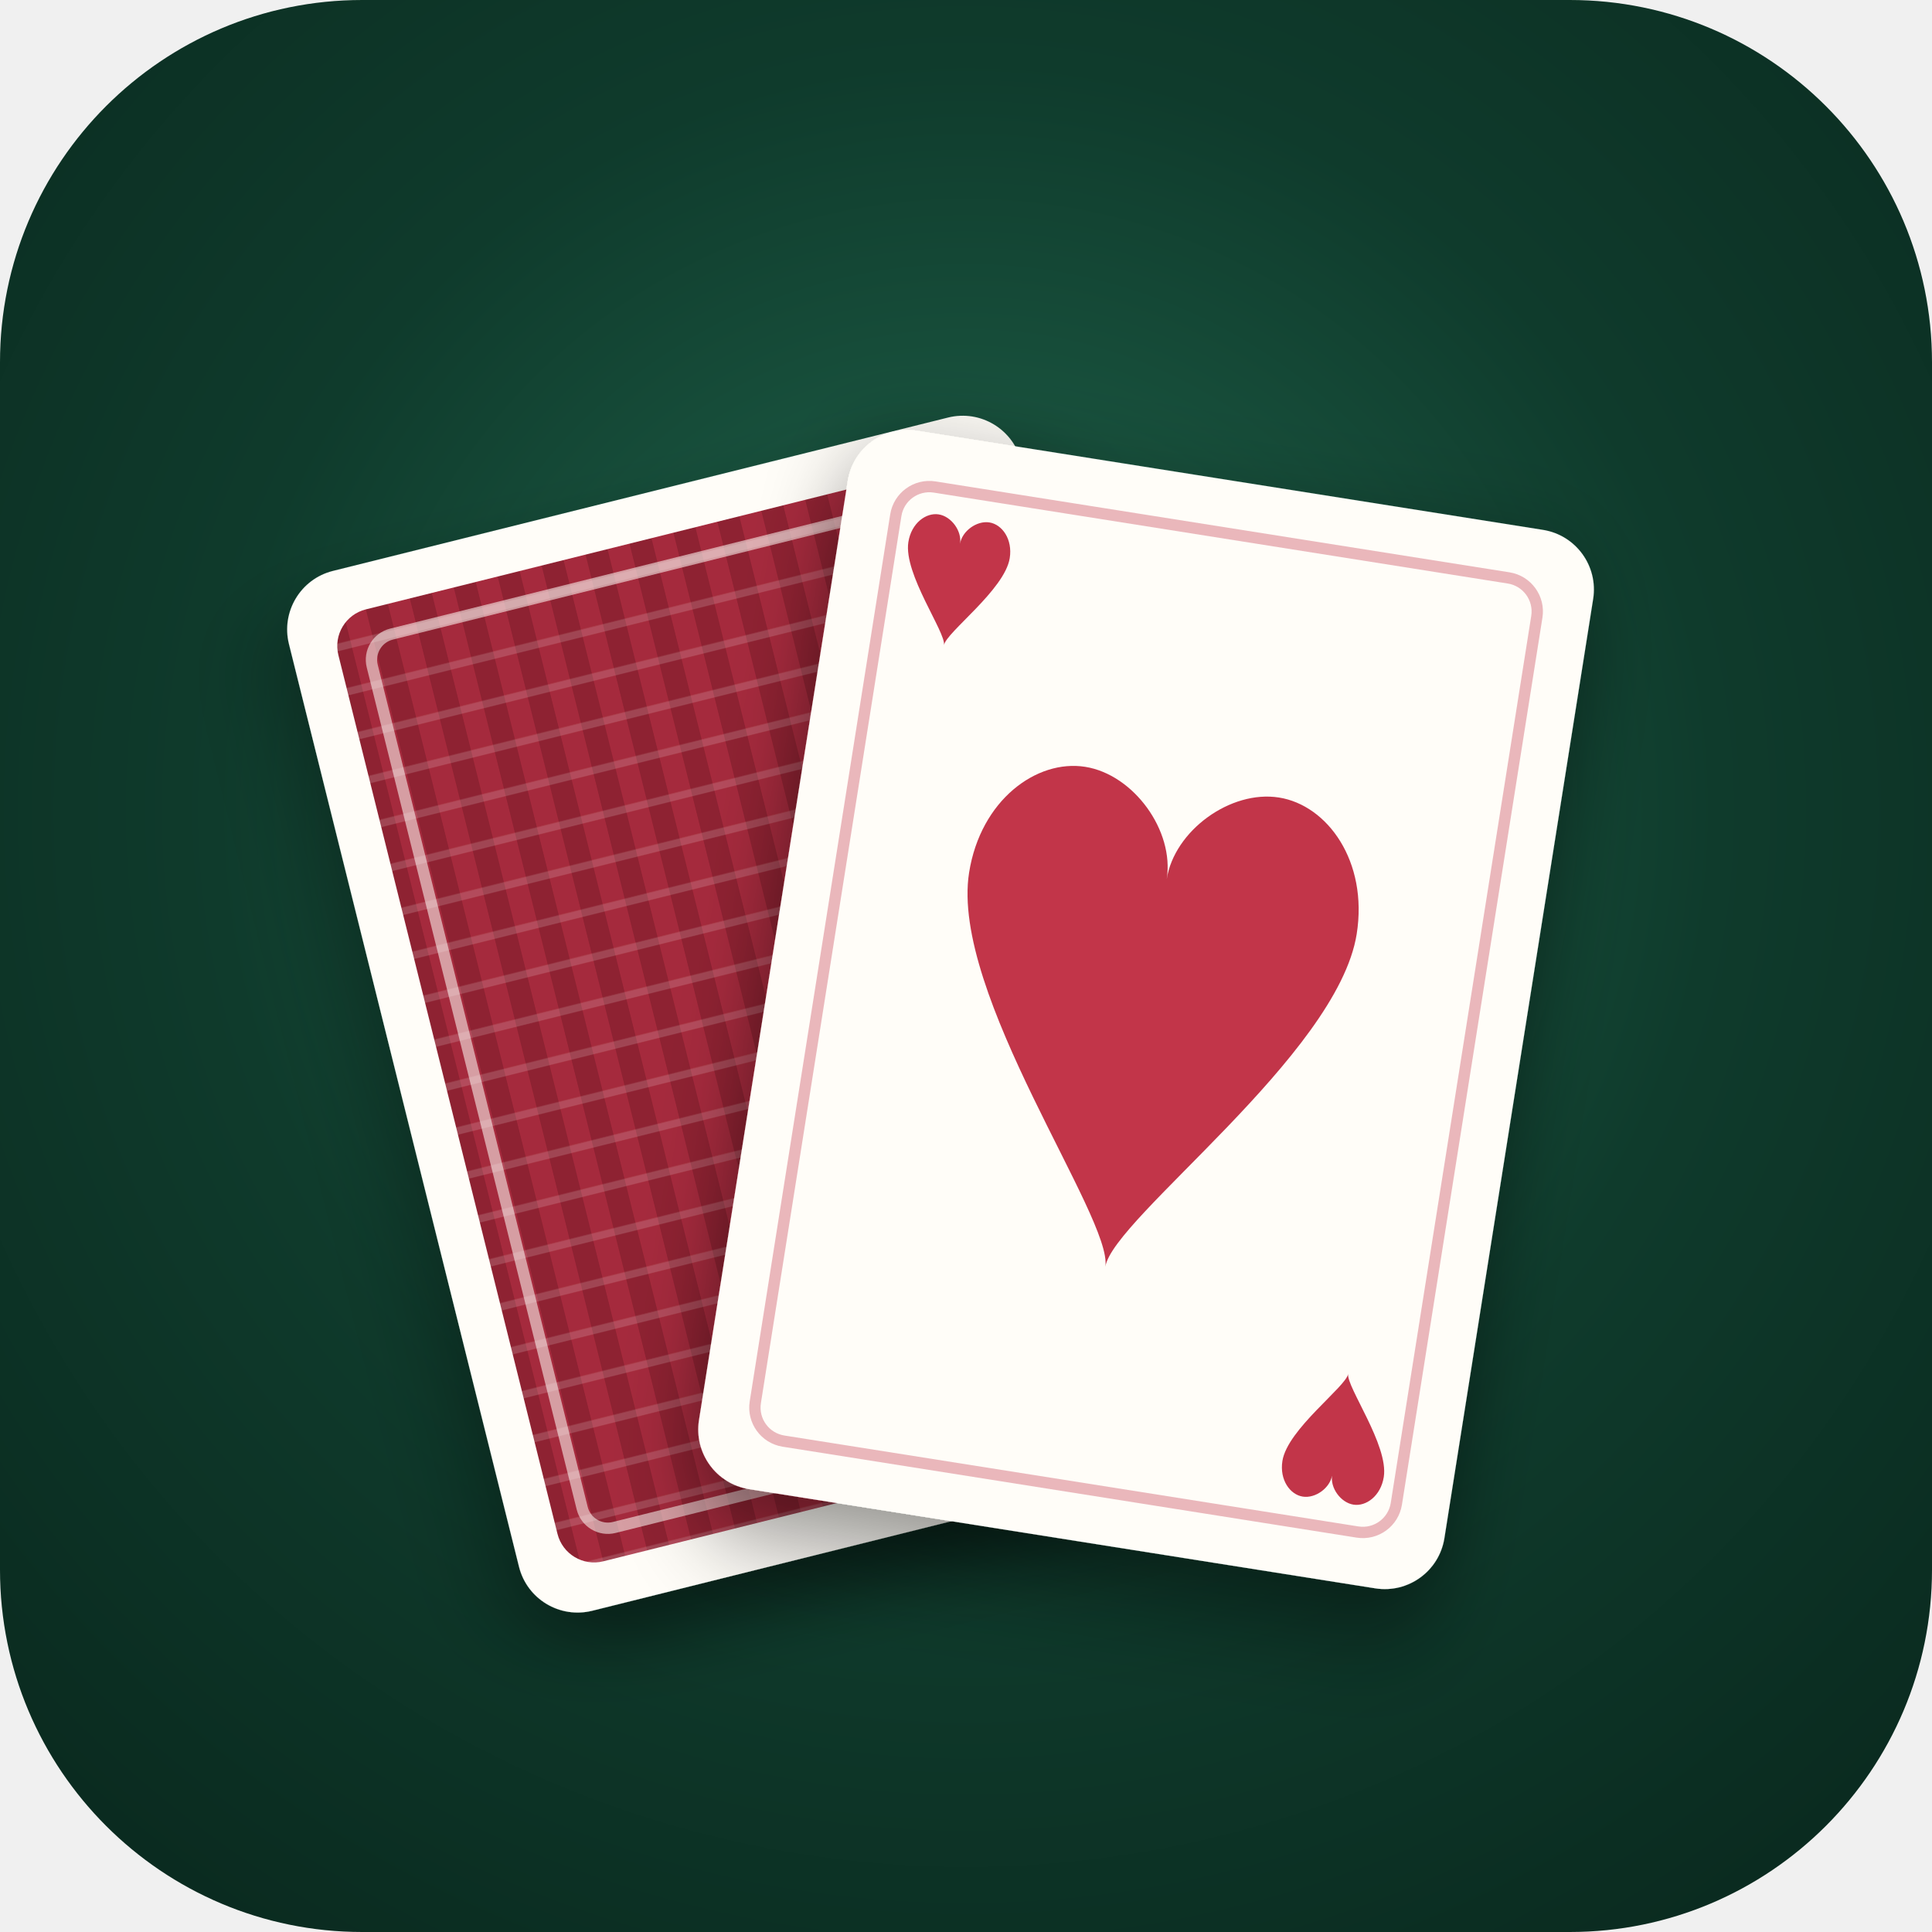
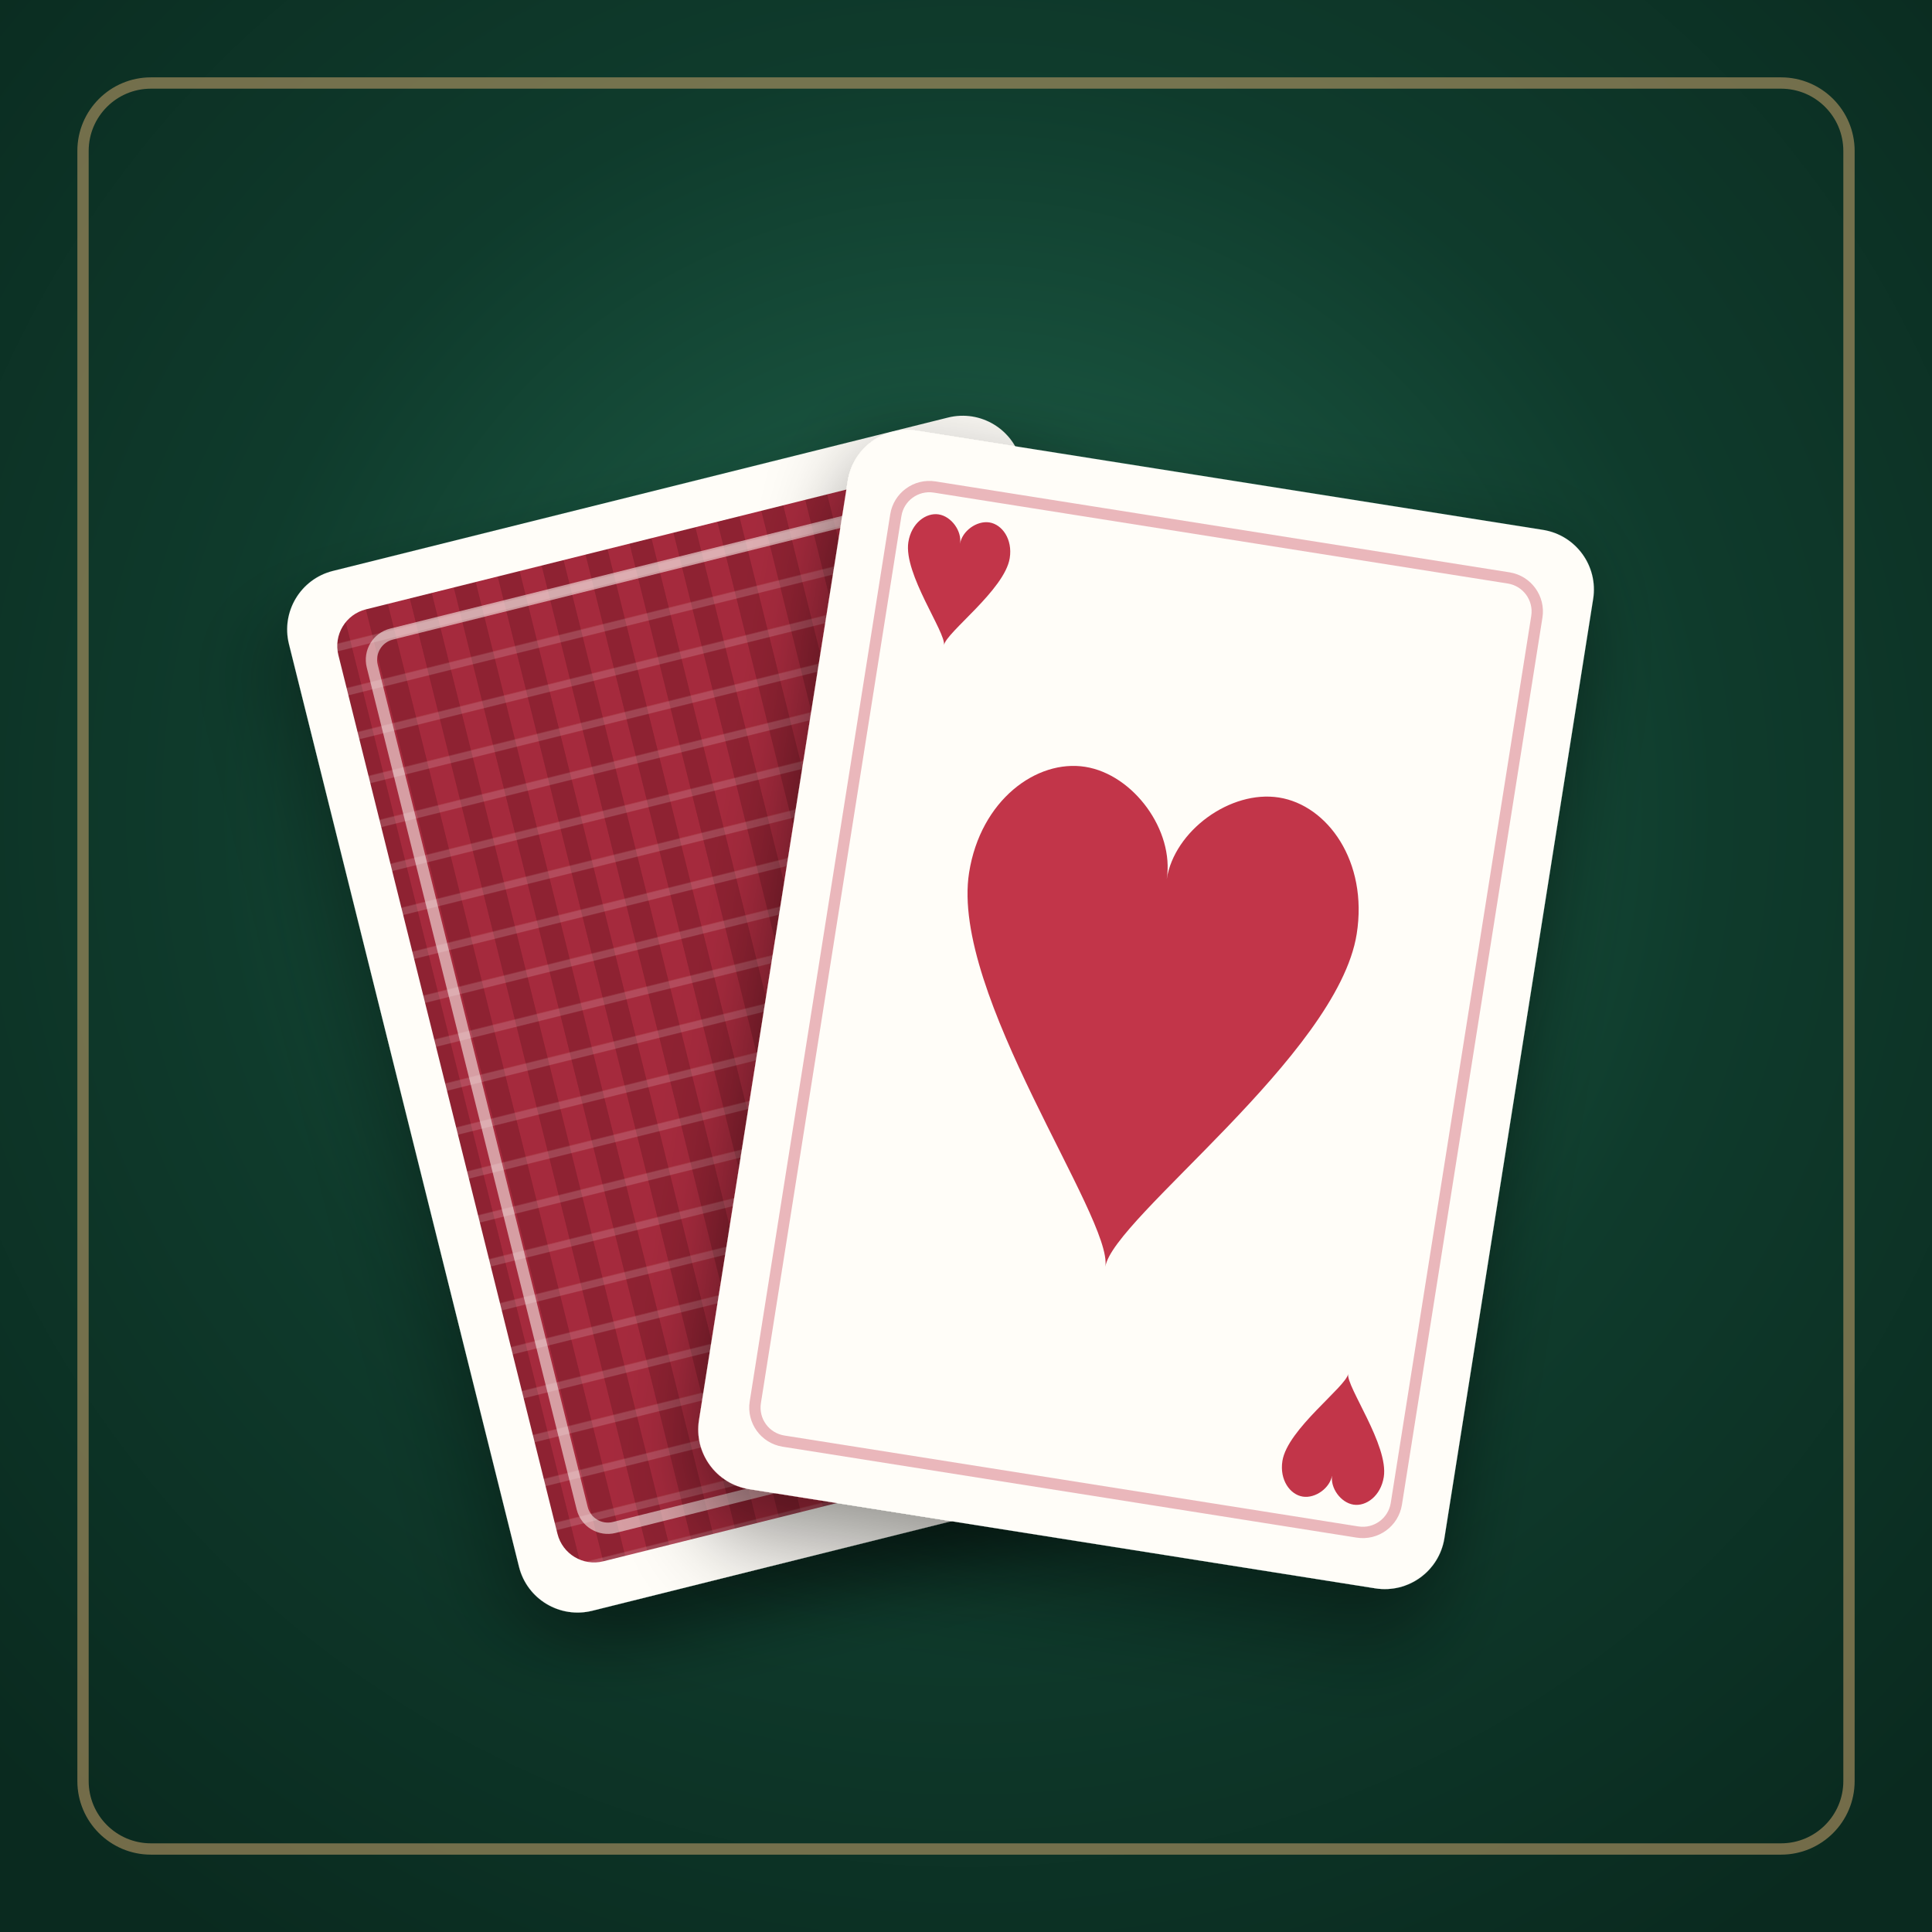
<svg xmlns="http://www.w3.org/2000/svg" viewBox="0 0 512 512">
  <defs>
    <radialGradient id="felt" cx="50%" cy="42%" r="70%">
      <stop offset="0" stop-color="#22694f" />
      <stop offset=".55" stop-color="#0f3b2c" />
      <stop offset="1" stop-color="#0a2a1f" />
    </radialGradient>
    <pattern id="weave" width="12" height="12" patternUnits="userSpaceOnUse">
      <rect width="12" height="12" fill="#8e2232" />
      <rect width="6" height="12" fill="#a52a3c" />
      <rect y="9" width="12" height="2" fill="#fff" fill-opacity=".16" />
    </pattern>
    <filter id="sh" x="-30%" y="-30%" width="160%" height="160%">
      <feDropShadow dx="0" dy="10" stdDeviation="12" flood-color="#000" flood-opacity=".45" />
    </filter>
  </defs>
-   <rect width="512" height="512" rx="96" fill="url(#felt)" />
+   <rect width="512" height="512" rx="0" fill="url(#felt)" />
+   <rect x="22" y="22" width="468" height="468" rx="18" fill="none" stroke="#c9a26b" stroke-opacity=".55" stroke-width="3" />
  <g transform="translate(256 262) scale(1)">
    <g transform="rotate(-14) translate(-52 -6)" filter="url(#sh)">
      <rect x="-100" y="-142" width="200" height="284" rx="16" fill="#fffdf8" />
      <rect x="-88" y="-130" width="176" height="260" rx="10" fill="url(#weave)" />
      <rect x="-80" y="-122" width="160" height="244" rx="7" fill="none" stroke="#fffdf8" stroke-opacity=".55" stroke-width="3" />
    </g>
    <g transform="rotate(9) translate(48 -2)" filter="url(#sh)">
      <rect x="-100" y="-142" width="200" height="284" rx="16" fill="#fffdf8" />
      <rect x="-86" y="-128" width="172" height="256" rx="9" fill="none" stroke="#c2364a" stroke-opacity=".35" stroke-width="3" />
      <path d="M0 -300C0 -400 100 -500 200 -500C300 -500 400 -400 400 -250C400 0 0 400 0 500C0 400 -400 0 -400 -250C-400 -400 -300 -500 -200 -500C-100 -500 0 -400 -0 -300Z" fill="#c2364a" transform="translate(0 4) scale(.13)" />
      <path d="M0 -300C0 -400 100 -500 200 -500C300 -500 400 -400 400 -250C400 0 0 400 0 500C0 400 -400 0 -400 -250C-400 -400 -300 -500 -200 -500C-100 -500 0 -400 -0 -300Z" fill="#c2364a" transform="translate(-68 -104) scale(.034)" />
      <path d="M0 -300C0 -400 100 -500 200 -500C300 -500 400 -400 400 -250C400 0 0 400 0 500C0 400 -400 0 -400 -250C-400 -400 -300 -500 -200 -500C-100 -500 0 -400 -0 -300Z" fill="#c2364a" transform="translate(68 104) rotate(180) scale(.034)" />
    </g>
  </g>
</svg>
